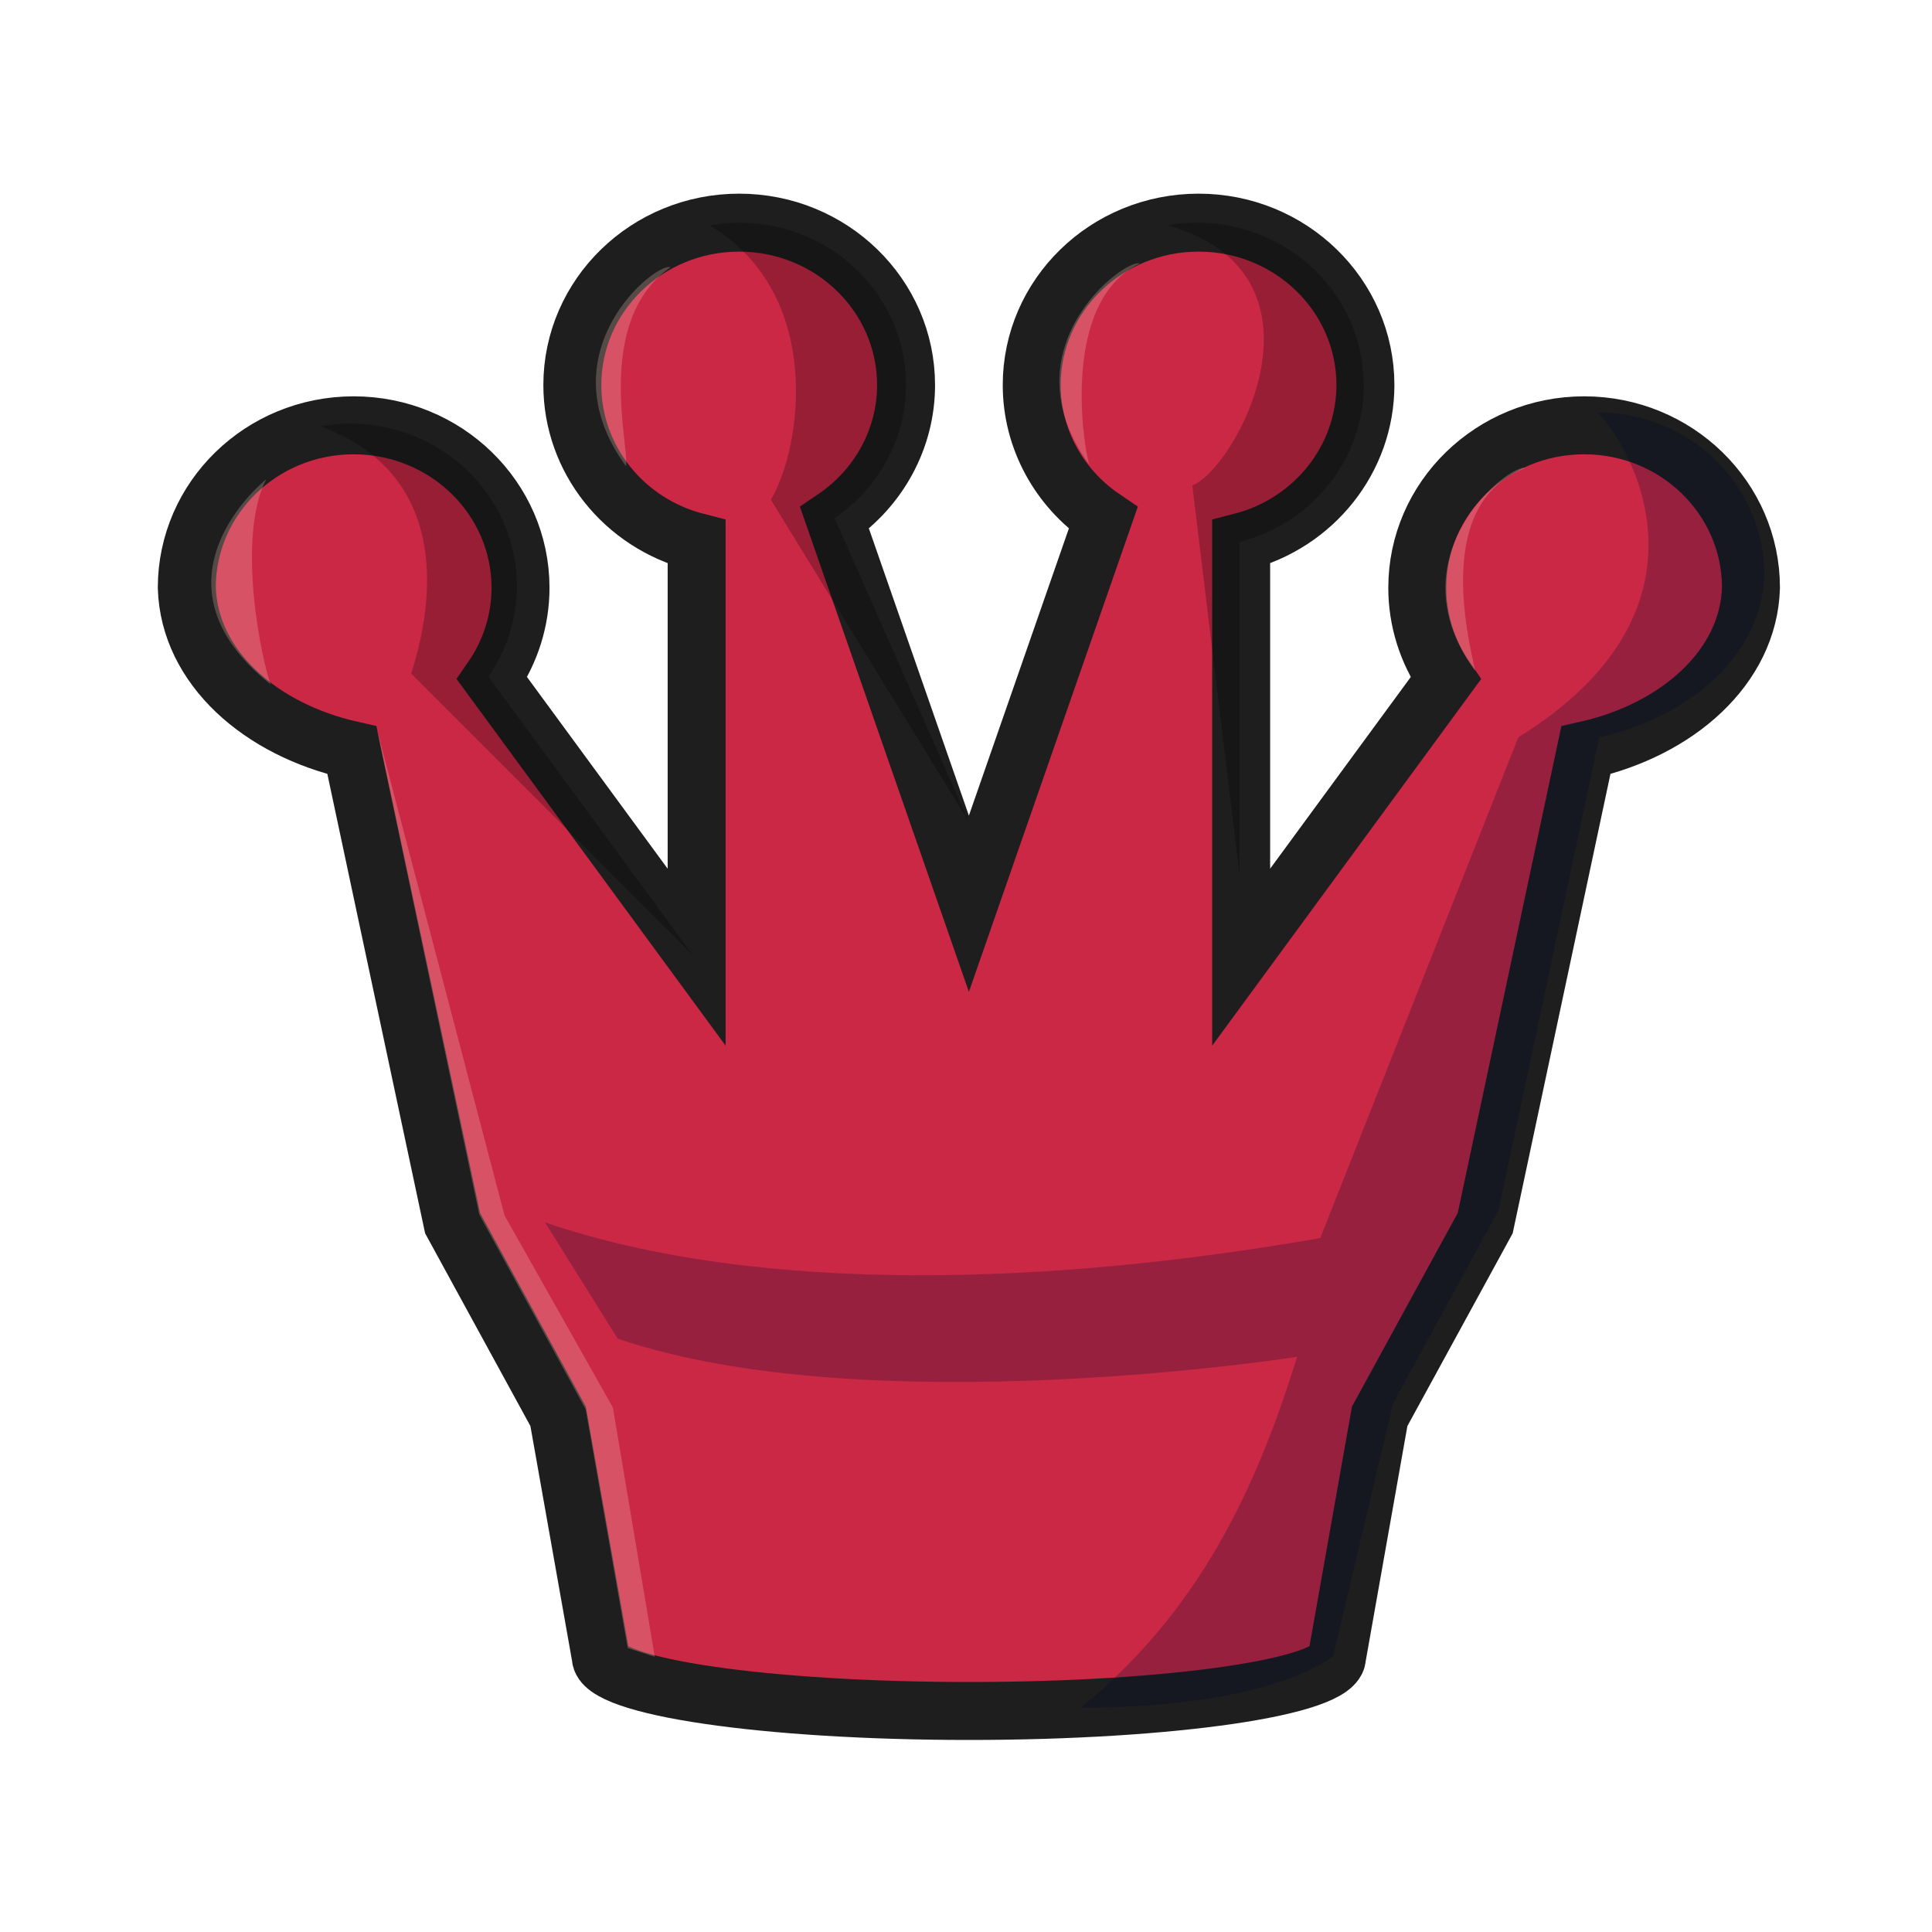
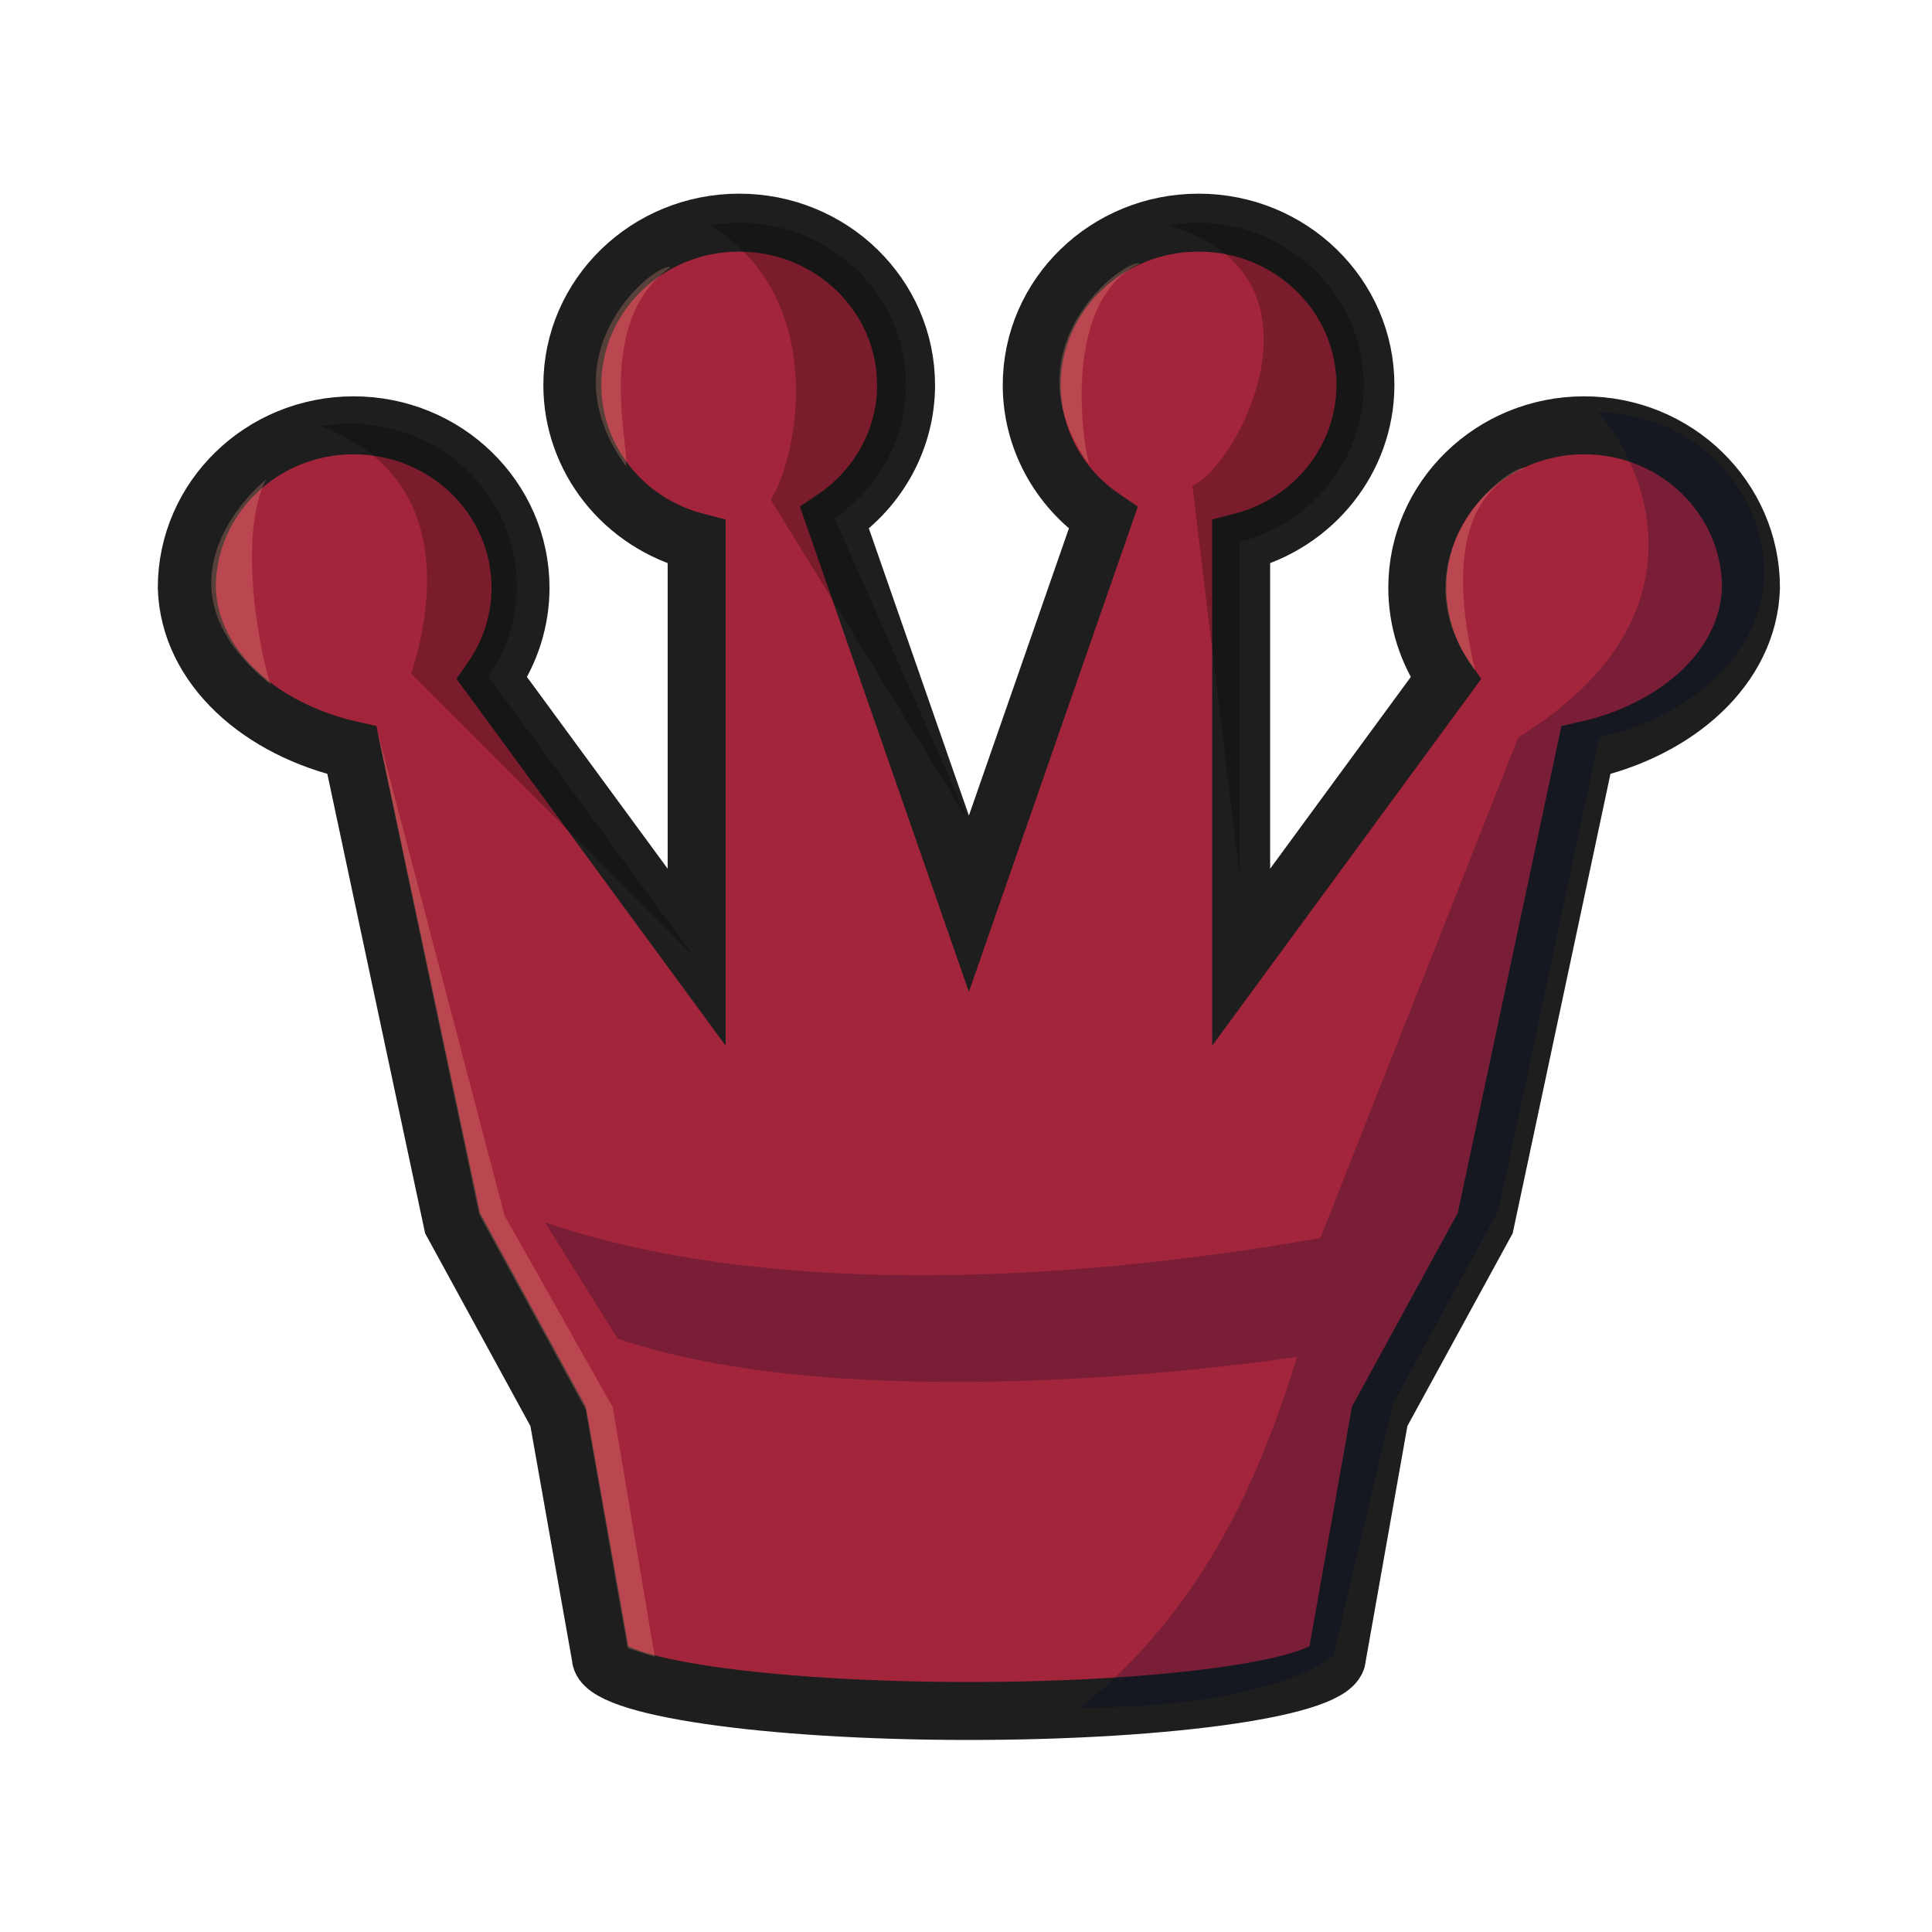
<svg xmlns="http://www.w3.org/2000/svg" width="50" height="50" viewBox="0 0 50 50" fill="none">
-   <path fill-rule="evenodd" clip-rule="evenodd" d="M19.13 5.762C16.745 5.762 14.812 7.645 14.812 9.967C14.812 11.873 16.135 13.54 18.029 14.026V24.772L12.735 17.557C13.214 16.864 13.471 16.047 13.471 15.212C13.471 12.89 11.537 11.007 9.152 11.007C6.768 11.007 4.834 12.89 4.834 15.212C4.898 17.273 6.745 18.887 9.108 19.416L9.976 23.495L11.713 31.655L14.444 36.654L15.549 42.885C15.549 43.655 19.814 44.28 25.075 44.28C30.336 44.28 34.601 43.656 34.601 42.885L35.706 36.654L38.437 31.655L40.174 23.495L41.042 19.416C43.405 18.887 45.252 17.273 45.315 15.212C45.315 12.89 43.383 11.008 40.998 11.007C38.613 11.007 36.679 12.89 36.679 15.212C36.679 16.047 36.935 16.864 37.414 17.557L32.121 24.772V14.026C34.014 13.54 35.334 11.873 35.337 9.967C35.337 7.645 33.405 5.762 31.02 5.762C28.634 5.762 26.7 7.644 26.701 9.967C26.701 11.339 27.394 12.623 28.55 13.408L25.075 23.388L21.599 13.408C22.755 12.623 23.449 11.339 23.449 9.967C23.449 7.644 21.515 5.762 19.13 5.762H19.13Z" fill="#CA2845" stroke="#1E1E1E" stroke-width="1.5" />
+   <path fill-rule="evenodd" clip-rule="evenodd" d="M19.13 5.762C16.745 5.762 14.812 7.645 14.812 9.967C14.812 11.873 16.135 13.54 18.029 14.026V24.772L12.735 17.557C13.214 16.864 13.471 16.047 13.471 15.212C13.471 12.89 11.537 11.007 9.152 11.007C6.768 11.007 4.834 12.89 4.834 15.212C4.898 17.273 6.745 18.887 9.108 19.416L9.976 23.495L11.713 31.655L14.444 36.654L15.549 42.885C15.549 43.655 19.814 44.28 25.075 44.28C30.336 44.28 34.601 43.656 34.601 42.885L35.706 36.654L38.437 31.655L40.174 23.495L41.042 19.416C43.405 18.887 45.252 17.273 45.315 15.212C45.315 12.89 43.383 11.008 40.998 11.007C38.613 11.007 36.679 12.89 36.679 15.212C36.679 16.047 36.935 16.864 37.414 17.557L32.121 24.772V14.026C34.014 13.54 35.334 11.873 35.337 9.967C35.337 7.645 33.405 5.762 31.02 5.762C28.634 5.762 26.7 7.644 26.701 9.967C26.701 11.339 27.394 12.623 28.55 13.408L25.075 23.388L21.599 13.408C22.755 12.623 23.449 11.339 23.449 9.967C23.449 7.644 21.515 5.762 19.13 5.762H19.13Z" fill="#A3253B" stroke="#1E1E1E" stroke-width="1.5" />
  <path opacity="0.25" fill-rule="evenodd" clip-rule="evenodd" d="M41.345 10.673C42.284 11.622 44.602 15.797 39.294 19.082L34.169 32.04C27.295 33.249 19.661 33.535 14.106 31.636L15.987 34.645C22.497 36.855 33.568 35.114 33.568 35.114C32.508 38.552 31.022 41.708 27.974 44.19C27.974 44.19 32.437 44.306 34.503 42.865L36.053 36.32L38.783 31.322L40.522 23.161L41.389 19.082C43.751 18.553 45.599 16.94 45.662 14.879C45.662 12.557 43.73 10.674 41.345 10.673H41.345Z" fill="#00072B" />
  <path opacity="0.25" fill-rule="evenodd" clip-rule="evenodd" d="M19.13 5.762C18.868 5.762 18.613 5.789 18.364 5.832C21.355 7.618 20.744 11.61 19.949 12.933L25.075 21.271L24.308 19.537L21.599 13.408C22.755 12.624 23.449 11.339 23.449 9.967C23.449 7.645 21.516 5.762 19.13 5.762L19.13 5.762Z" fill="#010101" />
  <path opacity="0.25" fill-rule="evenodd" clip-rule="evenodd" d="M30.978 5.762C30.716 5.762 30.46 5.789 30.211 5.832C34.716 7.101 31.966 12.155 30.858 12.562L32.08 22.656L32.079 21.179V14.027C33.972 13.54 35.293 11.874 35.295 9.967C35.295 7.645 33.363 5.763 30.978 5.762V5.762Z" fill="#010101" />
  <path opacity="0.25" fill-rule="evenodd" clip-rule="evenodd" d="M9.059 10.962C8.797 10.962 8.541 10.988 8.292 11.032C11.536 12.231 11.314 15.333 10.641 17.432L17.936 24.727L12.642 17.512C13.121 16.819 13.377 16.002 13.377 15.167C13.377 12.844 11.444 10.962 9.059 10.962V10.962Z" fill="#010101" />
-   <path opacity="0.25" fill-rule="evenodd" clip-rule="evenodd" d="M6.887 12.406C6.887 12.406 3.614 15.013 7.008 17.715C6.789 17.167 6.102 13.953 6.887 12.406Z" fill="#FFD0C1" />
-   <path opacity="0.25" fill-rule="evenodd" clip-rule="evenodd" d="M17.353 6.917C16.994 6.762 14.05 9.115 16.201 12.066C16.3 11.588 15.365 8.301 17.353 6.917Z" fill="#FFD0C1" />
-   <path opacity="0.25" fill-rule="evenodd" clip-rule="evenodd" d="M29.497 6.821C29.138 6.665 25.993 8.998 28.189 12.022C28.021 11.468 27.471 7.789 29.497 6.821Z" fill="#FFD0C1" />
-   <path opacity="0.25" fill-rule="evenodd" clip-rule="evenodd" d="M9.75 18.858L12.402 31.43L15.157 36.475L16.244 42.652L16.946 42.878L15.861 36.426L13.057 31.454L9.75 18.858Z" fill="#FFD0C1" />
-   <path opacity="0.25" fill-rule="evenodd" clip-rule="evenodd" d="M39.469 12.117C39.11 11.962 35.995 14.384 38.177 17.363C37.966 16.38 37.144 13.009 39.469 12.117Z" fill="#FFD0C1" />
+   <path opacity="0.25" fill-rule="evenodd" clip-rule="evenodd" d="M6.887 12.406C6.887 12.406 3.614 15.013 7.008 17.715C6.789 17.167 6.102 13.953 6.887 12.406Z" fill="#FFA78B" />
+   <path opacity="0.25" fill-rule="evenodd" clip-rule="evenodd" d="M17.353 6.917C16.994 6.762 14.05 9.115 16.201 12.066C16.3 11.588 15.365 8.301 17.353 6.917Z" fill="#FFA78B" />
+   <path opacity="0.25" fill-rule="evenodd" clip-rule="evenodd" d="M29.497 6.821C29.138 6.665 25.993 8.998 28.189 12.022C28.021 11.468 27.471 7.789 29.497 6.821Z" fill="#FFA78B" />
+   <path opacity="0.25" fill-rule="evenodd" clip-rule="evenodd" d="M9.75 18.858L12.402 31.43L15.157 36.475L16.244 42.652L16.946 42.878L15.861 36.426L13.057 31.454L9.75 18.858Z" fill="#FFA78B" />
+   <path opacity="0.25" fill-rule="evenodd" clip-rule="evenodd" d="M39.469 12.117C39.11 11.962 35.995 14.384 38.177 17.363C37.966 16.38 37.144 13.009 39.469 12.117Z" fill="#FFA78B" />
</svg>
